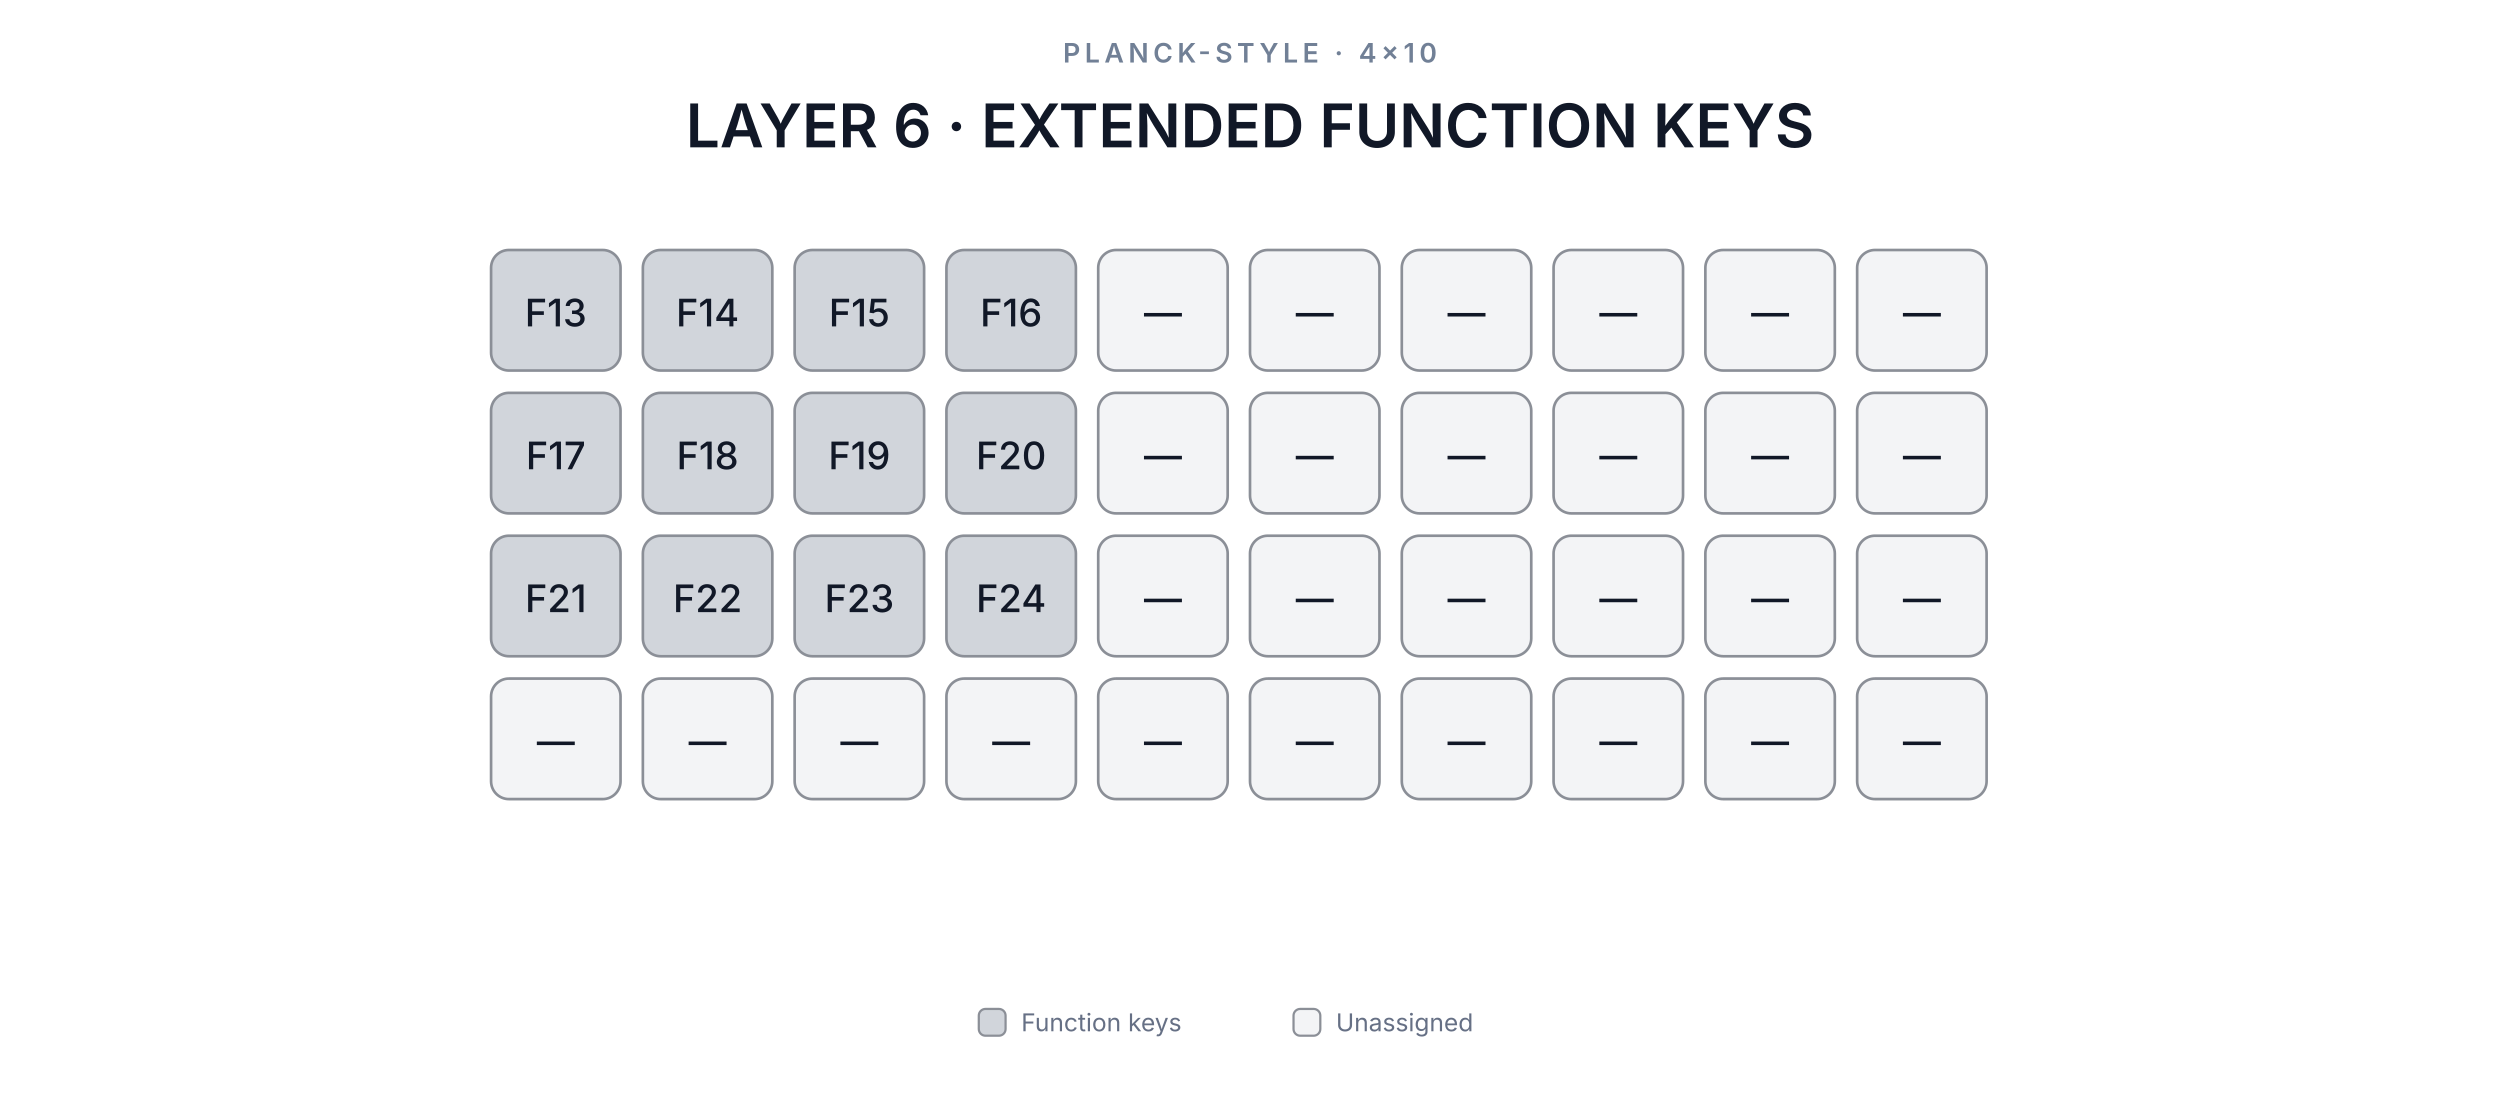
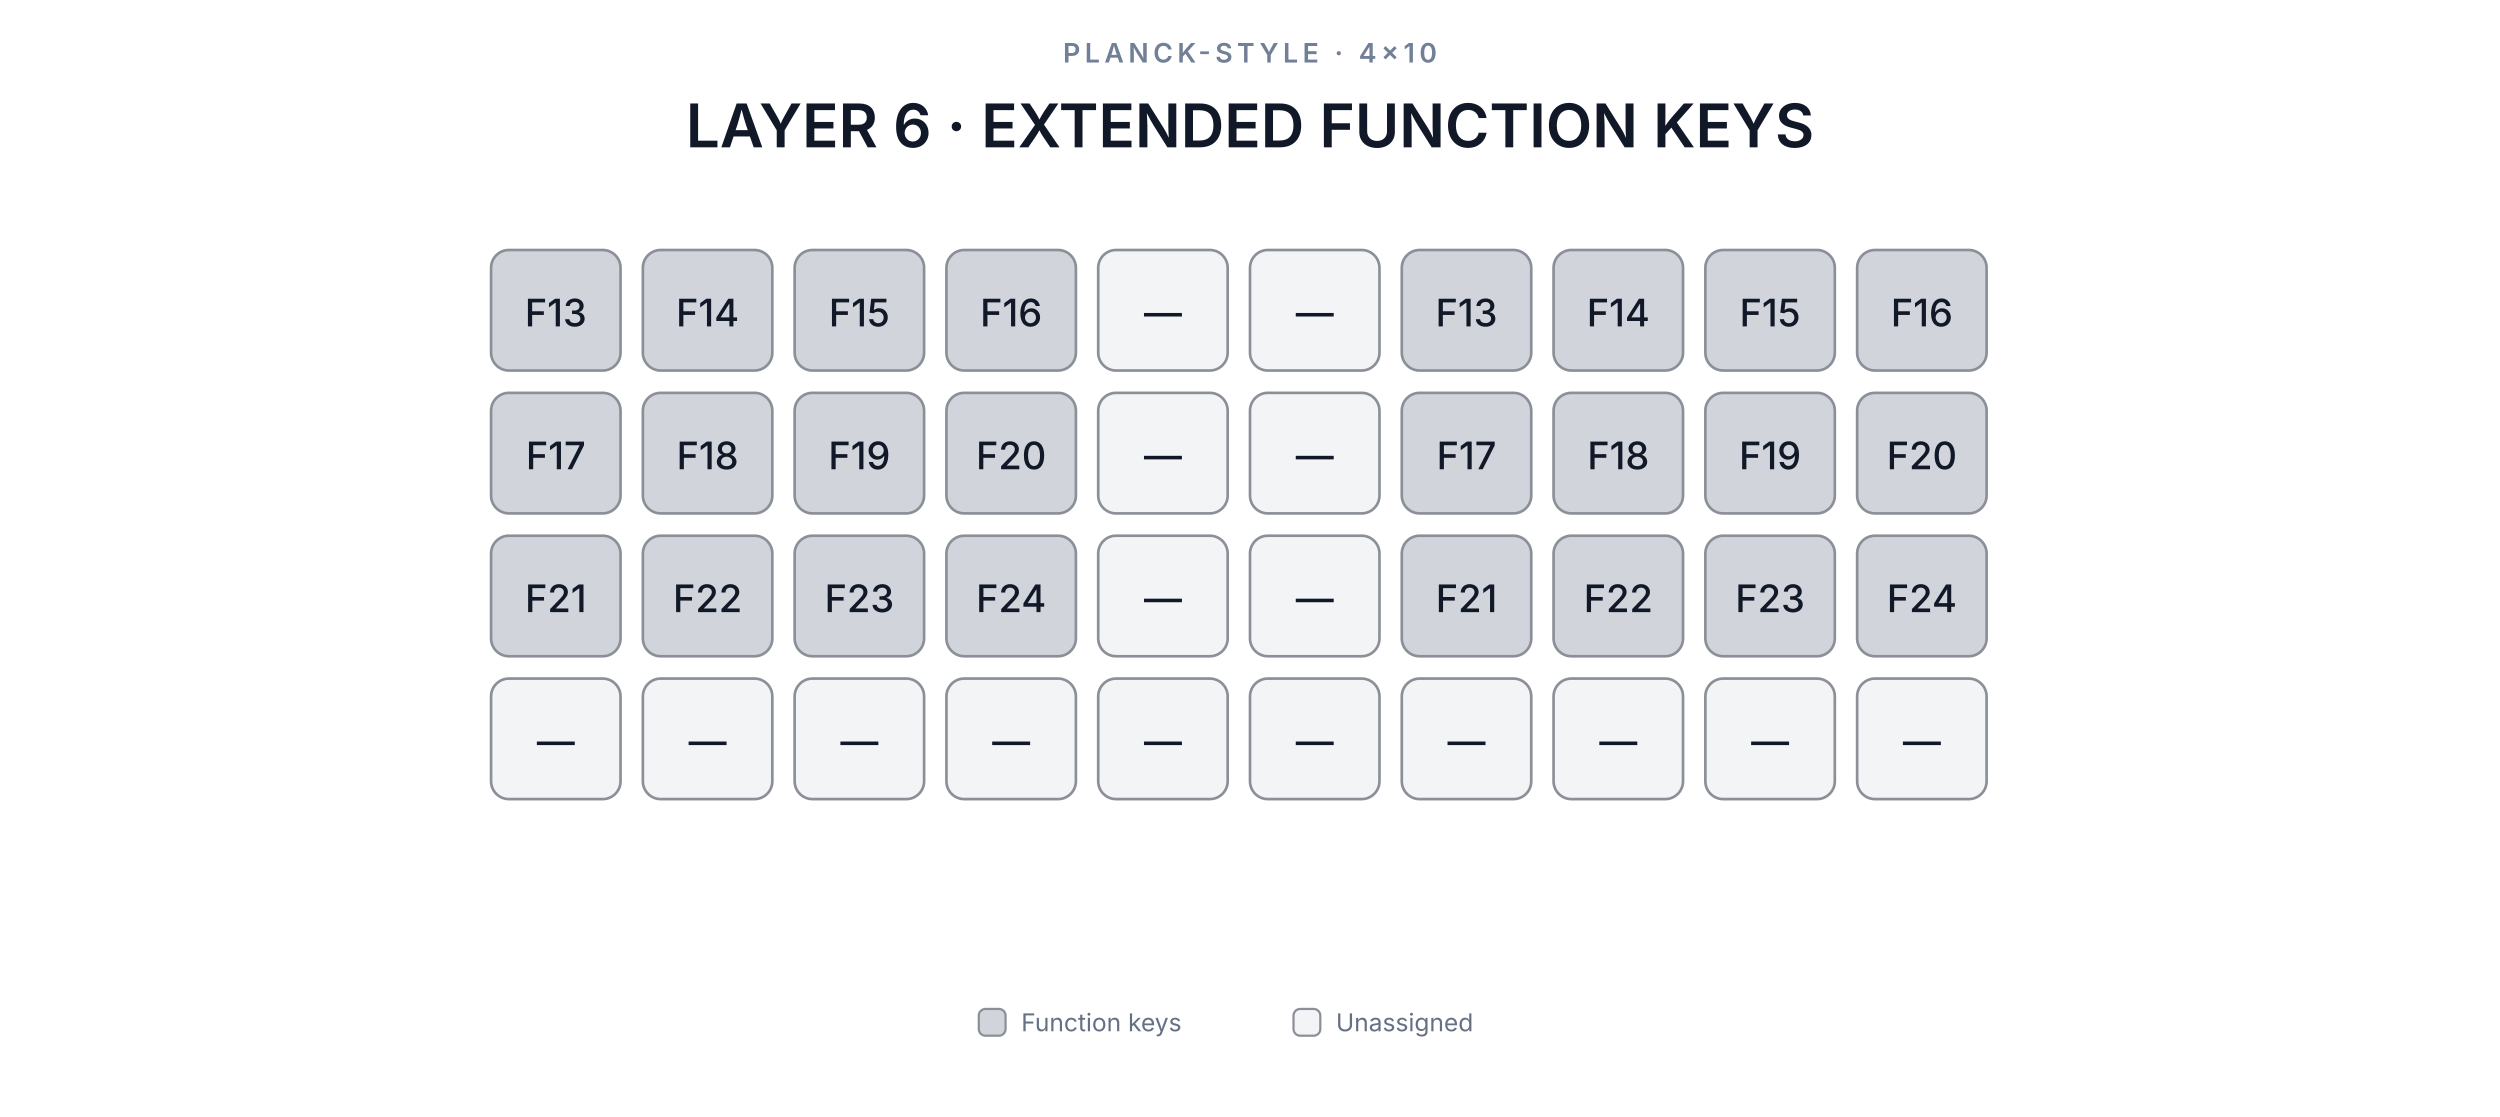
<svg xmlns="http://www.w3.org/2000/svg" viewBox="0 0 1120 500" role="img" aria-labelledby="layer-6-title layer-6-description">
  <style>
    text { font-family: Inter, ui-sans-serif, system-ui, -apple-system, BlinkMacSystemFont, "Segoe UI", sans-serif; fill: #111827; }
    .kicker { font-size: 12px; font-weight: 600; letter-spacing: 2px; text-anchor: middle; fill: #718096; }
    .title { font-size: 27px; font-weight: 600; text-anchor: middle; }
    .key-label { font-weight: 500; text-anchor: middle; dominant-baseline: middle; }
    .key-sub { font-size: 8px; font-weight: 600; letter-spacing: 0.4px; text-anchor: middle; fill: #667085; }
    .legend-label { font-size: 11px; fill: #667085; }
  </style>
  <text x="560" y="28" class="kicker">PLANCK-STYLE · 4×10</text>
  <text x="560" y="66" class="title">LAYER 6 · EXTENDED FUNCTION KEYS</text>
  <rect x="220" y="112" width="58" height="54" rx="8" fill="#d1d5db" stroke="#8b8f97" stroke-width="1.2" />
  <text x="249.0" y="140.0" class="key-label" font-size="17">F13</text>
  <rect x="288" y="112" width="58" height="54" rx="8" fill="#d1d5db" stroke="#8b8f97" stroke-width="1.2" />
  <text x="317.0" y="140.0" class="key-label" font-size="17">F14</text>
  <rect x="356" y="112" width="58" height="54" rx="8" fill="#d1d5db" stroke="#8b8f97" stroke-width="1.2" />
  <text x="385.0" y="140.0" class="key-label" font-size="17">F15</text>
  <rect x="424" y="112" width="58" height="54" rx="8" fill="#d1d5db" stroke="#8b8f97" stroke-width="1.2" />
  <text x="453.0" y="140.0" class="key-label" font-size="17">F16</text>
  <rect x="492" y="112" width="58" height="54" rx="8" fill="#f3f4f6" stroke="#8b8f97" stroke-width="1.2" />
  <text x="521.0" y="140.0" class="key-label" font-size="17">—</text>
  <rect x="560" y="112" width="58" height="54" rx="8" fill="#f3f4f6" stroke="#8b8f97" stroke-width="1.2" />
  <text x="589.0" y="140.0" class="key-label" font-size="17">—</text>
-   <rect x="628" y="112" width="58" height="54" rx="8" fill="#f3f4f6" stroke="#8b8f97" stroke-width="1.2" />
-   <text x="657.0" y="140.0" class="key-label" font-size="17">—</text>
-   <rect x="696" y="112" width="58" height="54" rx="8" fill="#f3f4f6" stroke="#8b8f97" stroke-width="1.2" />
-   <text x="725.0" y="140.0" class="key-label" font-size="17">—</text>
-   <rect x="764" y="112" width="58" height="54" rx="8" fill="#f3f4f6" stroke="#8b8f97" stroke-width="1.2" />
-   <text x="793.0" y="140.0" class="key-label" font-size="17">—</text>
-   <rect x="832" y="112" width="58" height="54" rx="8" fill="#f3f4f6" stroke="#8b8f97" stroke-width="1.2" />
-   <text x="861.0" y="140.0" class="key-label" font-size="17">—</text>
+   <rect x="628" y="112" width="58" height="54" rx="8" fill="#d1d5db" stroke="#8b8f97" stroke-width="1.2" />
+   <text x="657.0" y="140.0" class="key-label" font-size="17">F13</text>
+   <rect x="696" y="112" width="58" height="54" rx="8" fill="#d1d5db" stroke="#8b8f97" stroke-width="1.2" />
+   <text x="725.0" y="140.0" class="key-label" font-size="17">F14</text>
+   <rect x="764" y="112" width="58" height="54" rx="8" fill="#d1d5db" stroke="#8b8f97" stroke-width="1.2" />
+   <text x="793.0" y="140.0" class="key-label" font-size="17">F15</text>
+   <rect x="832" y="112" width="58" height="54" rx="8" fill="#d1d5db" stroke="#8b8f97" stroke-width="1.2" />
+   <text x="861.0" y="140.0" class="key-label" font-size="17">F16</text>
  <rect x="220" y="176" width="58" height="54" rx="8" fill="#d1d5db" stroke="#8b8f97" stroke-width="1.2" />
  <text x="249.0" y="204.0" class="key-label" font-size="17">F17</text>
  <rect x="288" y="176" width="58" height="54" rx="8" fill="#d1d5db" stroke="#8b8f97" stroke-width="1.2" />
  <text x="317.0" y="204.0" class="key-label" font-size="17">F18</text>
  <rect x="356" y="176" width="58" height="54" rx="8" fill="#d1d5db" stroke="#8b8f97" stroke-width="1.2" />
  <text x="385.0" y="204.0" class="key-label" font-size="17">F19</text>
  <rect x="424" y="176" width="58" height="54" rx="8" fill="#d1d5db" stroke="#8b8f97" stroke-width="1.2" />
  <text x="453.0" y="204.0" class="key-label" font-size="17">F20</text>
  <rect x="492" y="176" width="58" height="54" rx="8" fill="#f3f4f6" stroke="#8b8f97" stroke-width="1.2" />
  <text x="521.0" y="204.0" class="key-label" font-size="17">—</text>
  <rect x="560" y="176" width="58" height="54" rx="8" fill="#f3f4f6" stroke="#8b8f97" stroke-width="1.2" />
  <text x="589.0" y="204.0" class="key-label" font-size="17">—</text>
-   <rect x="628" y="176" width="58" height="54" rx="8" fill="#f3f4f6" stroke="#8b8f97" stroke-width="1.2" />
-   <text x="657.0" y="204.0" class="key-label" font-size="17">—</text>
-   <rect x="696" y="176" width="58" height="54" rx="8" fill="#f3f4f6" stroke="#8b8f97" stroke-width="1.2" />
-   <text x="725.0" y="204.0" class="key-label" font-size="17">—</text>
-   <rect x="764" y="176" width="58" height="54" rx="8" fill="#f3f4f6" stroke="#8b8f97" stroke-width="1.2" />
-   <text x="793.0" y="204.0" class="key-label" font-size="17">—</text>
-   <rect x="832" y="176" width="58" height="54" rx="8" fill="#f3f4f6" stroke="#8b8f97" stroke-width="1.2" />
-   <text x="861.0" y="204.0" class="key-label" font-size="17">—</text>
+   <rect x="628" y="176" width="58" height="54" rx="8" fill="#d1d5db" stroke="#8b8f97" stroke-width="1.2" />
+   <text x="657.0" y="204.0" class="key-label" font-size="17">F17</text>
+   <rect x="696" y="176" width="58" height="54" rx="8" fill="#d1d5db" stroke="#8b8f97" stroke-width="1.2" />
+   <text x="725.0" y="204.0" class="key-label" font-size="17">F18</text>
+   <rect x="764" y="176" width="58" height="54" rx="8" fill="#d1d5db" stroke="#8b8f97" stroke-width="1.2" />
+   <text x="793.0" y="204.0" class="key-label" font-size="17">F19</text>
+   <rect x="832" y="176" width="58" height="54" rx="8" fill="#d1d5db" stroke="#8b8f97" stroke-width="1.2" />
+   <text x="861.0" y="204.0" class="key-label" font-size="17">F20</text>
  <rect x="220" y="240" width="58" height="54" rx="8" fill="#d1d5db" stroke="#8b8f97" stroke-width="1.2" />
  <text x="249.0" y="268.0" class="key-label" font-size="17">F21</text>
  <rect x="288" y="240" width="58" height="54" rx="8" fill="#d1d5db" stroke="#8b8f97" stroke-width="1.2" />
  <text x="317.0" y="268.0" class="key-label" font-size="17">F22</text>
  <rect x="356" y="240" width="58" height="54" rx="8" fill="#d1d5db" stroke="#8b8f97" stroke-width="1.2" />
  <text x="385.0" y="268.0" class="key-label" font-size="17">F23</text>
  <rect x="424" y="240" width="58" height="54" rx="8" fill="#d1d5db" stroke="#8b8f97" stroke-width="1.2" />
  <text x="453.0" y="268.0" class="key-label" font-size="17">F24</text>
  <rect x="492" y="240" width="58" height="54" rx="8" fill="#f3f4f6" stroke="#8b8f97" stroke-width="1.2" />
  <text x="521.0" y="268.0" class="key-label" font-size="17">—</text>
  <rect x="560" y="240" width="58" height="54" rx="8" fill="#f3f4f6" stroke="#8b8f97" stroke-width="1.2" />
  <text x="589.0" y="268.0" class="key-label" font-size="17">—</text>
-   <rect x="628" y="240" width="58" height="54" rx="8" fill="#f3f4f6" stroke="#8b8f97" stroke-width="1.2" />
-   <text x="657.0" y="268.0" class="key-label" font-size="17">—</text>
-   <rect x="696" y="240" width="58" height="54" rx="8" fill="#f3f4f6" stroke="#8b8f97" stroke-width="1.2" />
-   <text x="725.0" y="268.0" class="key-label" font-size="17">—</text>
-   <rect x="764" y="240" width="58" height="54" rx="8" fill="#f3f4f6" stroke="#8b8f97" stroke-width="1.2" />
-   <text x="793.0" y="268.0" class="key-label" font-size="17">—</text>
-   <rect x="832" y="240" width="58" height="54" rx="8" fill="#f3f4f6" stroke="#8b8f97" stroke-width="1.2" />
-   <text x="861.0" y="268.0" class="key-label" font-size="17">—</text>
+   <rect x="628" y="240" width="58" height="54" rx="8" fill="#d1d5db" stroke="#8b8f97" stroke-width="1.2" />
+   <text x="657.0" y="268.0" class="key-label" font-size="17">F21</text>
+   <rect x="696" y="240" width="58" height="54" rx="8" fill="#d1d5db" stroke="#8b8f97" stroke-width="1.2" />
+   <text x="725.0" y="268.0" class="key-label" font-size="17">F22</text>
+   <rect x="764" y="240" width="58" height="54" rx="8" fill="#d1d5db" stroke="#8b8f97" stroke-width="1.2" />
+   <text x="793.0" y="268.0" class="key-label" font-size="17">F23</text>
+   <rect x="832" y="240" width="58" height="54" rx="8" fill="#d1d5db" stroke="#8b8f97" stroke-width="1.2" />
+   <text x="861.0" y="268.0" class="key-label" font-size="17">F24</text>
  <rect x="220" y="304" width="58" height="54" rx="8" fill="#f3f4f6" stroke="#8b8f97" stroke-width="1.2" />
  <text x="249.0" y="332.0" class="key-label" font-size="17">—</text>
  <rect x="288" y="304" width="58" height="54" rx="8" fill="#f3f4f6" stroke="#8b8f97" stroke-width="1.2" />
  <text x="317.0" y="332.0" class="key-label" font-size="17">—</text>
  <rect x="356" y="304" width="58" height="54" rx="8" fill="#f3f4f6" stroke="#8b8f97" stroke-width="1.2" />
  <text x="385.0" y="332.0" class="key-label" font-size="17">—</text>
  <rect x="424" y="304" width="58" height="54" rx="8" fill="#f3f4f6" stroke="#8b8f97" stroke-width="1.2" />
  <text x="453.0" y="332.0" class="key-label" font-size="17">—</text>
  <rect x="492" y="304" width="58" height="54" rx="8" fill="#f3f4f6" stroke="#8b8f97" stroke-width="1.2" />
  <text x="521.0" y="332.0" class="key-label" font-size="17">—</text>
  <rect x="560" y="304" width="58" height="54" rx="8" fill="#f3f4f6" stroke="#8b8f97" stroke-width="1.2" />
  <text x="589.0" y="332.0" class="key-label" font-size="17">—</text>
  <rect x="628" y="304" width="58" height="54" rx="8" fill="#f3f4f6" stroke="#8b8f97" stroke-width="1.2" />
  <text x="657.0" y="332.0" class="key-label" font-size="17">—</text>
  <rect x="696" y="304" width="58" height="54" rx="8" fill="#f3f4f6" stroke="#8b8f97" stroke-width="1.2" />
  <text x="725.0" y="332.0" class="key-label" font-size="17">—</text>
  <rect x="764" y="304" width="58" height="54" rx="8" fill="#f3f4f6" stroke="#8b8f97" stroke-width="1.2" />
  <text x="793.0" y="332.0" class="key-label" font-size="17">—</text>
  <rect x="832" y="304" width="58" height="54" rx="8" fill="#f3f4f6" stroke="#8b8f97" stroke-width="1.2" />
  <text x="861.0" y="332.0" class="key-label" font-size="17">—</text>
  <rect x="438.5" y="452" width="12" height="12" rx="3" fill="#d1d5db" stroke="#8b8f97" stroke-width="1" />
  <text x="457.5" y="462" class="legend-label">Function keys</text>
  <rect x="579.5" y="452" width="12" height="12" rx="3" fill="#f3f4f6" stroke="#8b8f97" stroke-width="1" />
  <text x="598.5" y="462" class="legend-label">Unassigned</text>
</svg>
